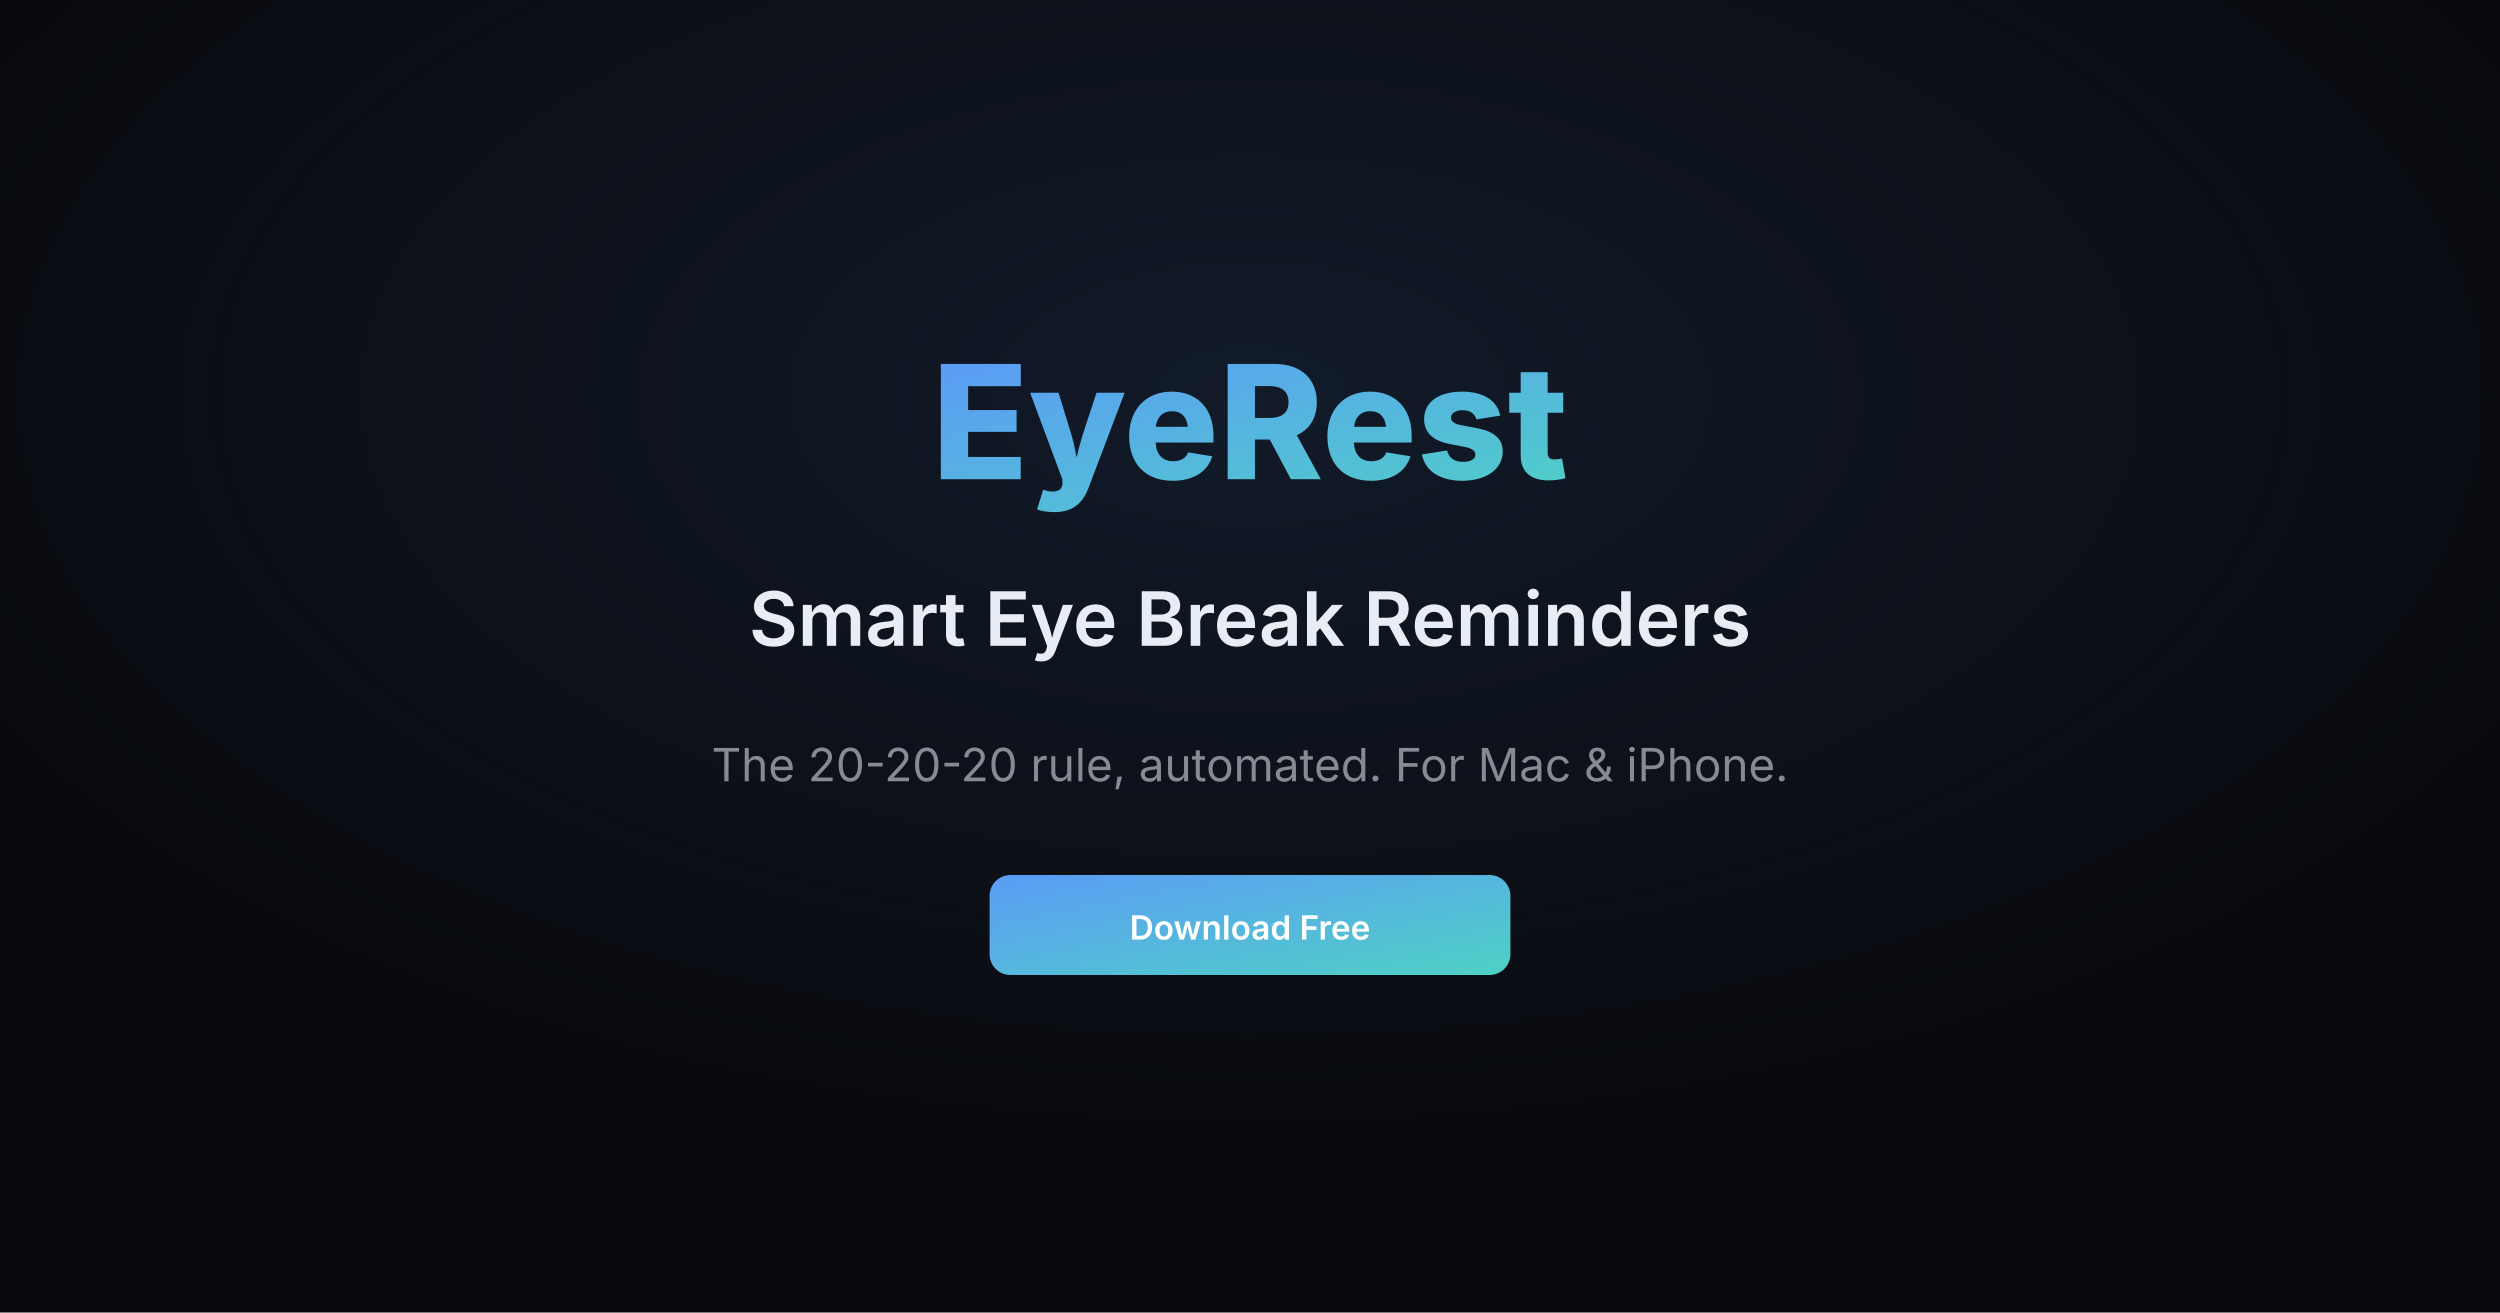
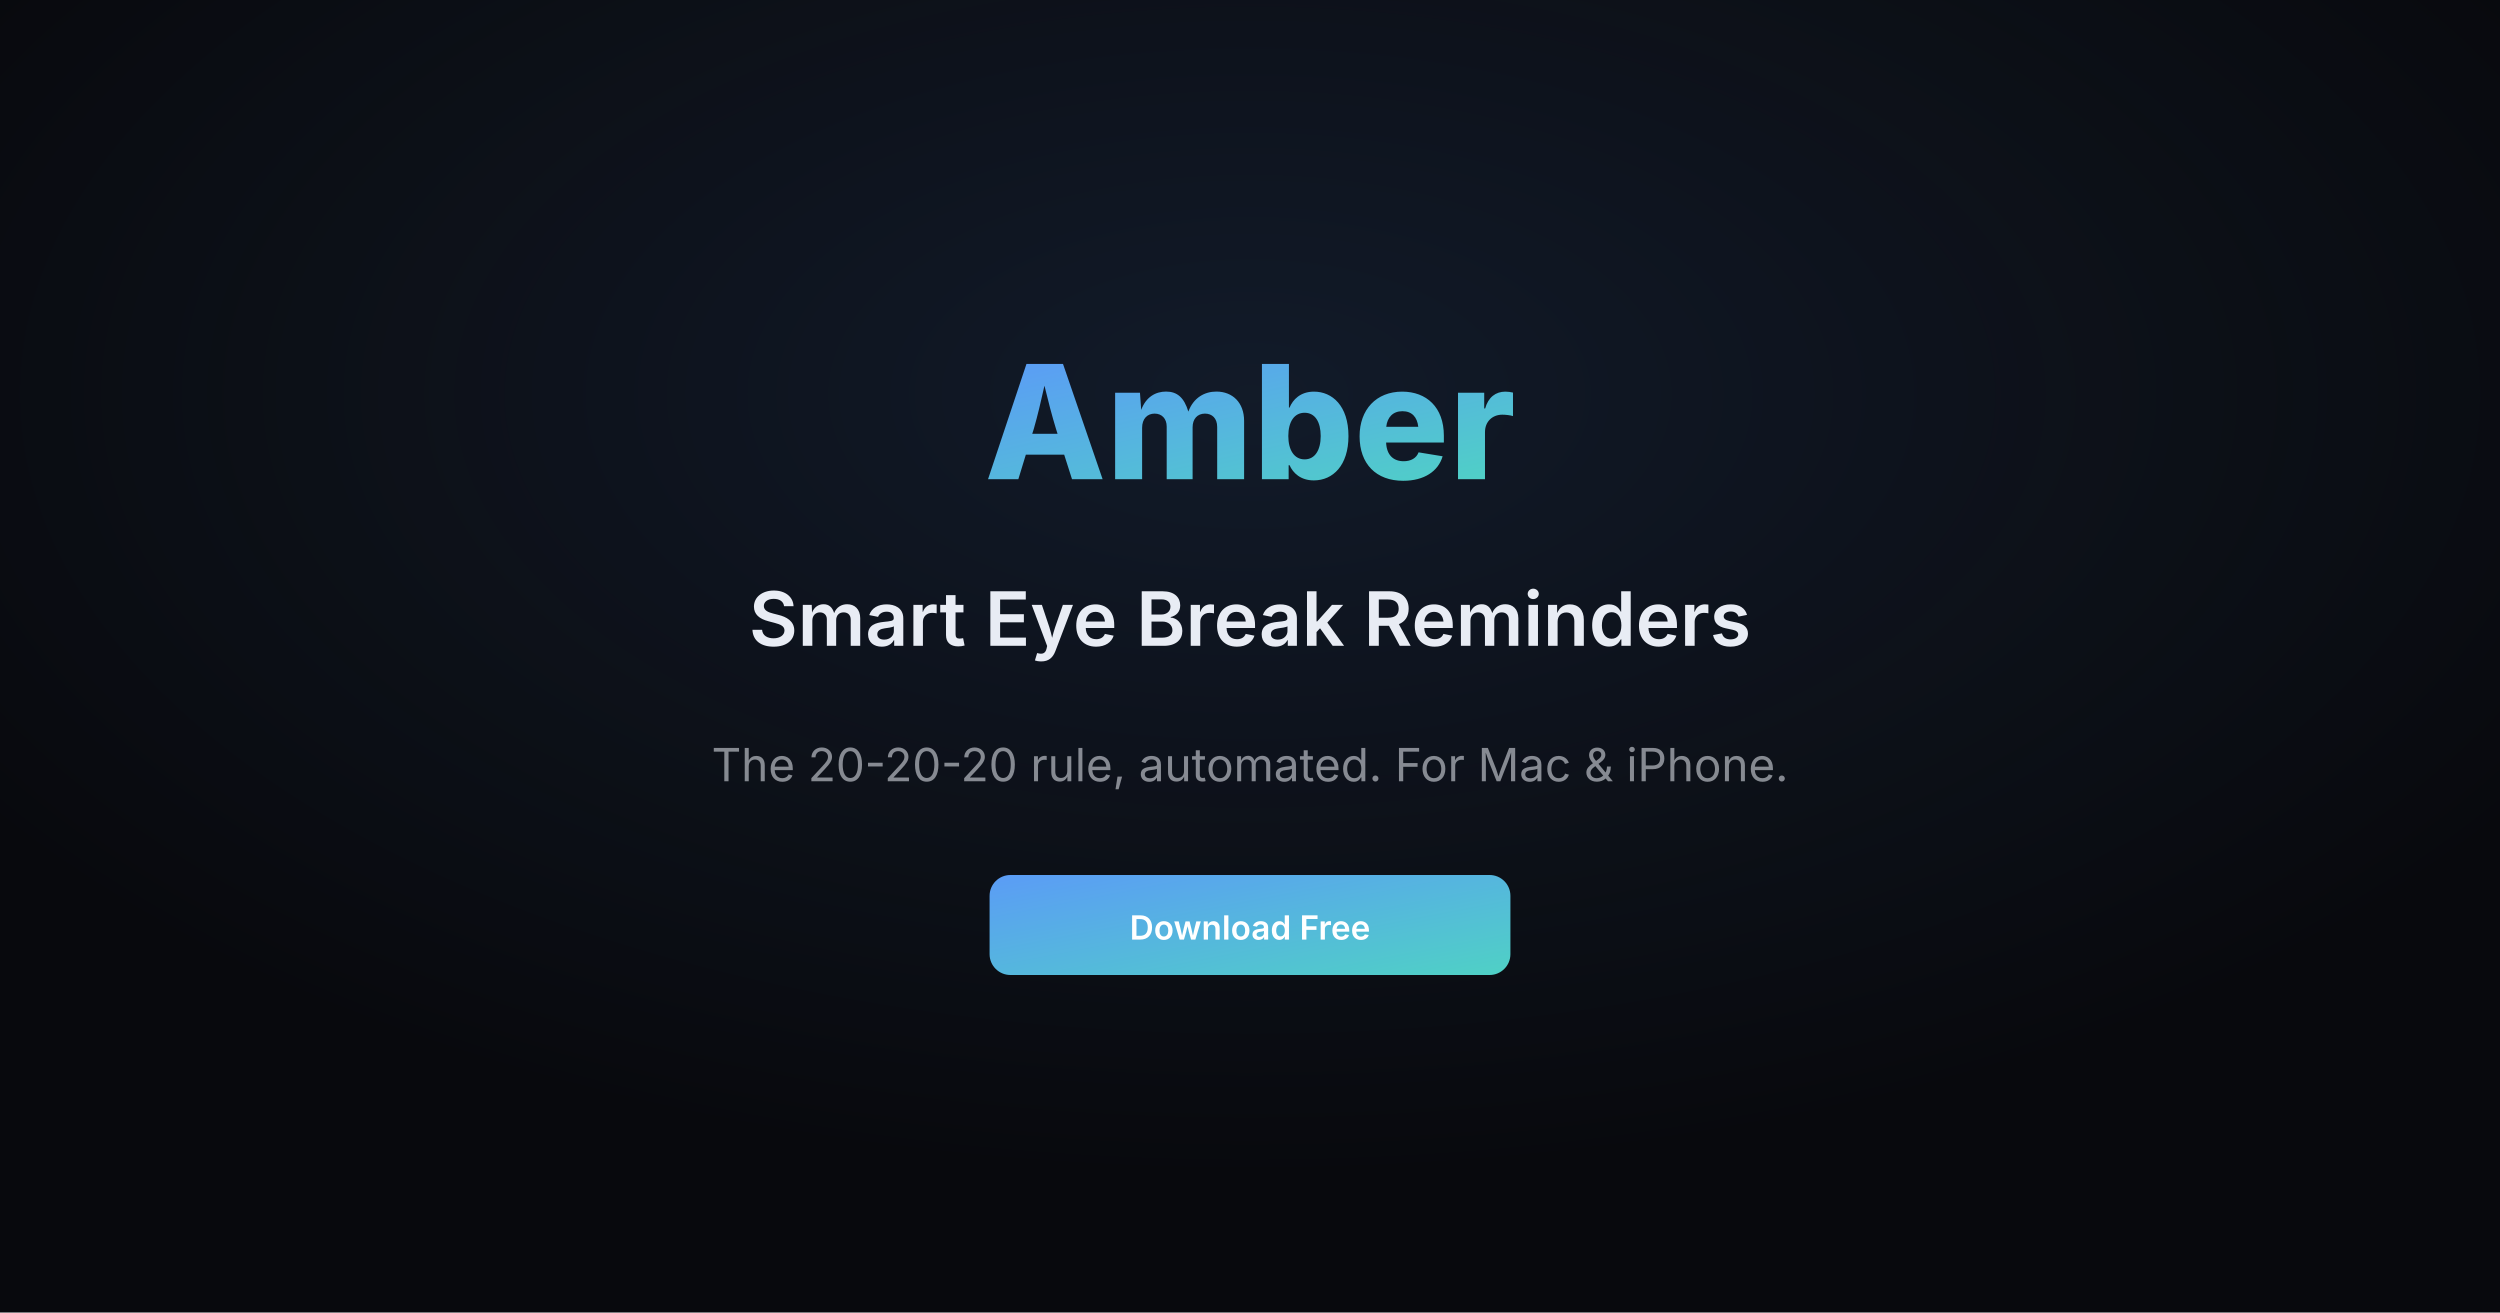
<svg xmlns="http://www.w3.org/2000/svg" width="1200" height="630" viewBox="0 0 1200 630">
  <defs>
    <linearGradient id="grad" x1="0%" y1="0%" x2="100%" y2="100%">
      <stop offset="0%" style="stop-color:#5b9cf6" />
      <stop offset="100%" style="stop-color:#4fd1c5" />
    </linearGradient>
    <radialGradient id="glow" cx="50%" cy="30%" r="60%">
      <stop offset="0%" style="stop-color:rgba(91,156,246,0.12)" />
      <stop offset="100%" style="stop-color:rgba(91,156,246,0)" />
    </radialGradient>
  </defs>
  <rect width="1200" height="630" fill="#08090d" />
  <rect width="1200" height="630" fill="url(#glow)" />
-   <text x="600" y="230" text-anchor="middle" font-family="-apple-system, sans-serif" font-size="76" font-weight="800" fill="url(#grad)">EyeRest</text>
+   <text x="600" y="230" text-anchor="middle" font-family="-apple-system, sans-serif" font-size="76" font-weight="800" fill="url(#grad)">Amber</text>
  <text x="600" y="310" text-anchor="middle" font-family="-apple-system, sans-serif" font-size="36" font-weight="600" fill="#e8ecf4">Smart Eye Break Reminders</text>
  <text x="600" y="375" text-anchor="middle" font-family="-apple-system, sans-serif" font-size="22" font-weight="400" fill="rgba(232,236,244,0.55)">The 20-20-20 rule, automated. For Mac &amp; iPhone.</text>
  <rect x="475" y="420" width="250" height="48" rx="10" fill="url(#grad)" />
  <text x="600" y="451" text-anchor="middle" font-family="-apple-system, sans-serif" font-size="16" font-weight="600" fill="#fff">Download Free</text>
</svg>
